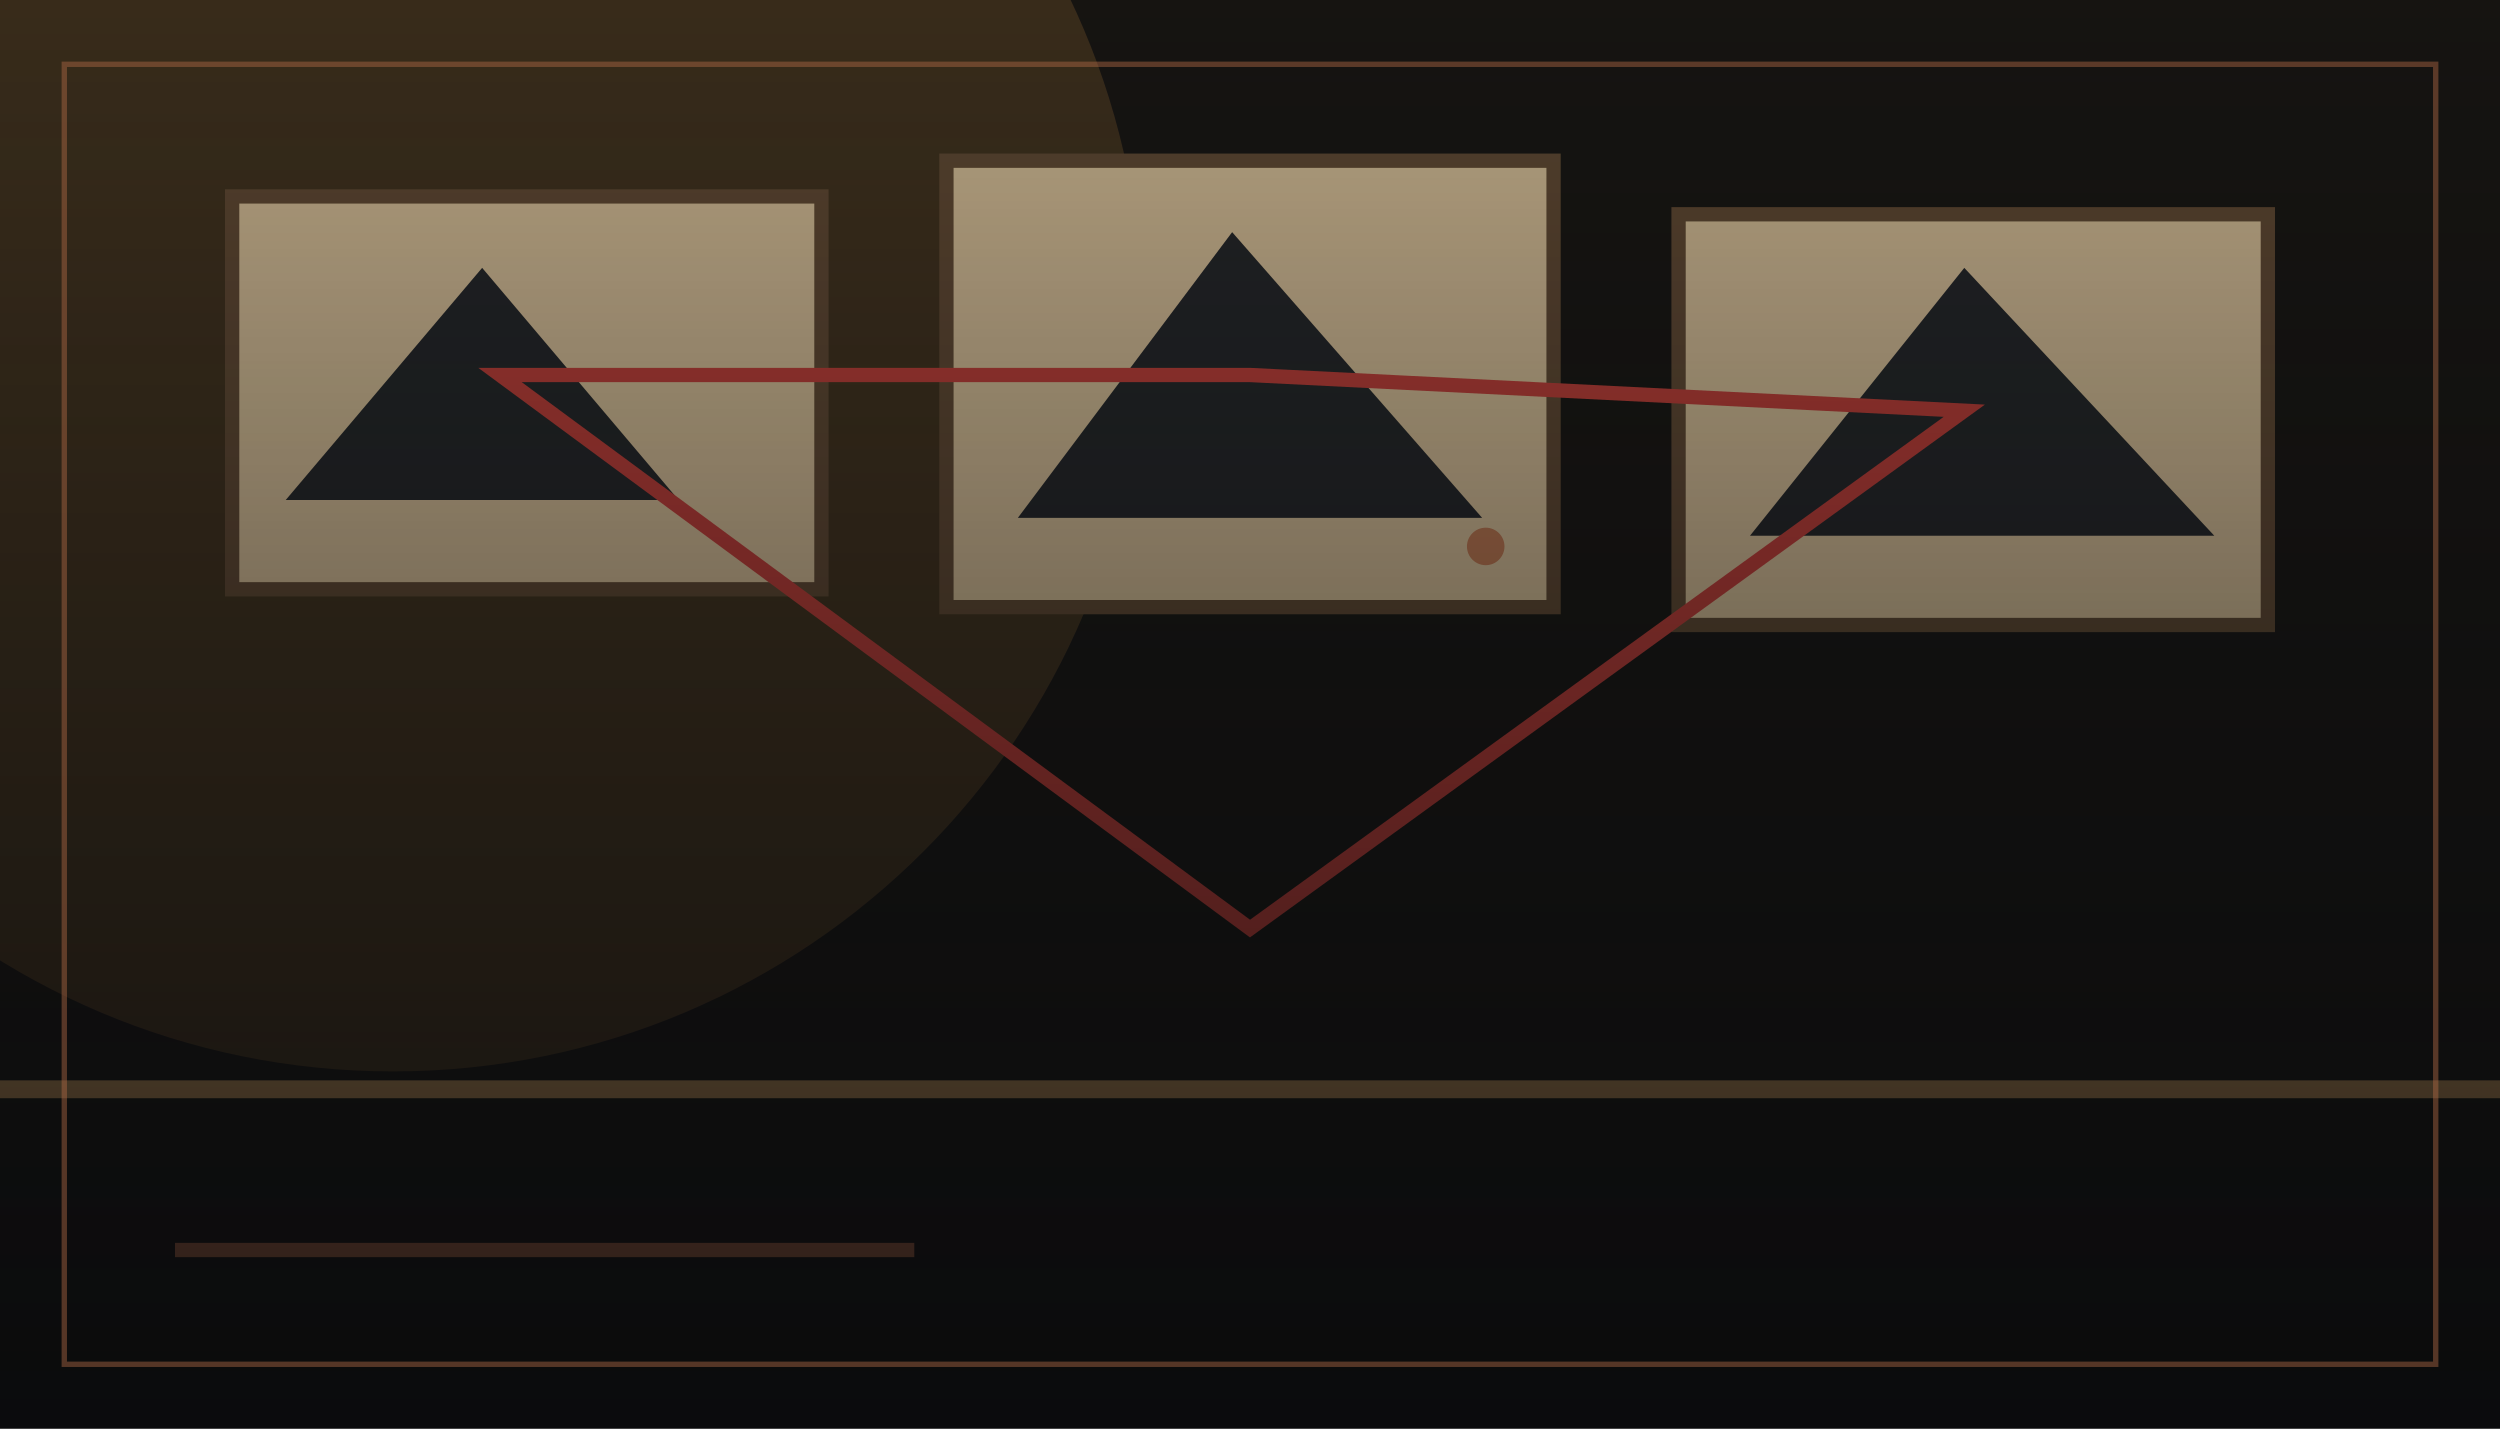
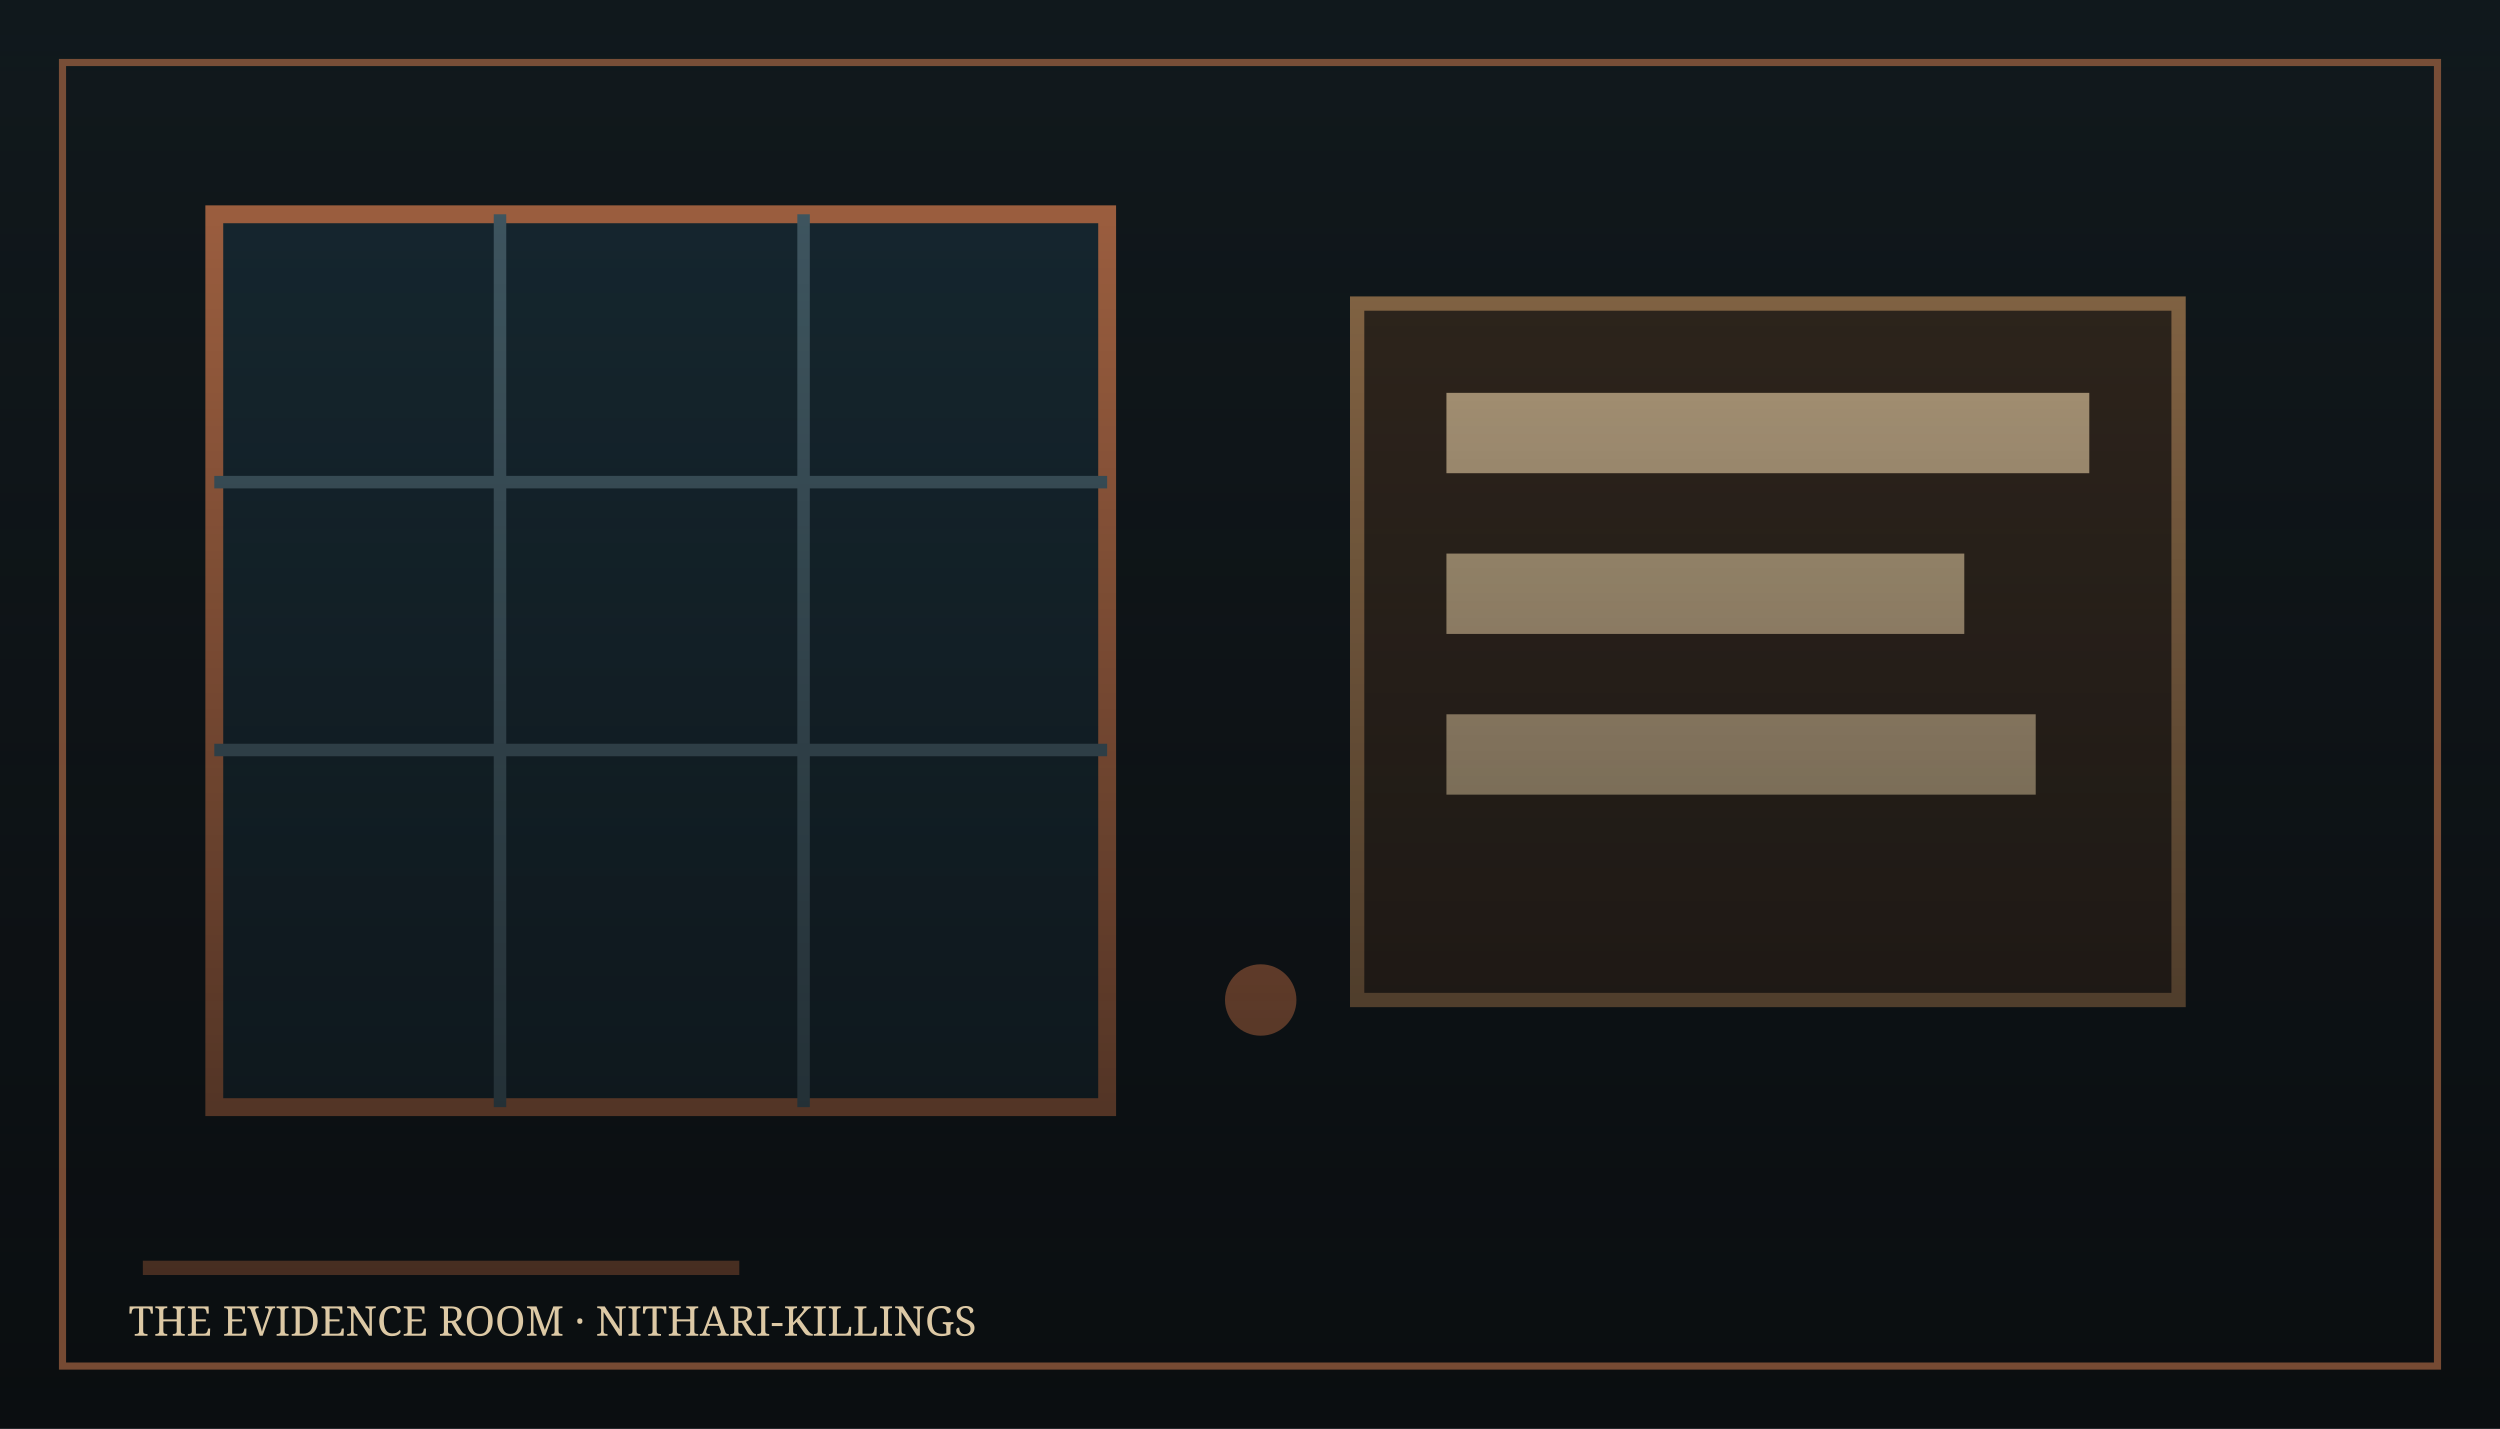
<svg xmlns="http://www.w3.org/2000/svg" viewBox="0 0 1400 800">
  <defs>
+     <linearGradient id="bg" x2="0" y2="1">
+       <stop stop-color="#27231e" />
+       <stop offset="1" stop-color="#07090b" />
+     </linearGradient>
    <linearGradient id="shade" x2="0" y2="1">
-       <stop stop-color="#08090b" stop-opacity=".1" />
-       <stop offset="1" stop-color="#08090b" stop-opacity=".8" />
+       <stop stop-color="#08090b" stop-opacity=".03" />
+       <stop offset="1" stop-color="#08090b" stop-opacity=".7" />
    </linearGradient>
  </defs>
-   <rect width="1400" height="800" fill="#171512" />
-   <circle cx="220" cy="180" r="420" fill="#b17a3c" opacity=".25" />
-   <g fill="#c9b38e" stroke="#5b4530" stroke-width="8">
-     <rect x="130" y="110" width="330" height="220" />
-     <rect x="530" y="90" width="340" height="250" />
-     <rect x="940" y="120" width="330" height="230" />
+   <rect width="1400" height="800" fill="url(#bg)" />
+   <path d="M0 0H1400V800H0z" fill="#11191d" />
+   <path d="M120 120H620V620H120z" fill="#172a33" stroke="#b06a46" stroke-width="10" />
+   <g stroke="#46606b" stroke-width="7">
+     <path d="M120 270H620M120 420H620M280 120V620M450 120V620" />
  </g>
-   <g fill="#222426">
-     <path d="M160 280l110-130 110 130z" />
-     <path d="M570 290l120-160 140 160z" />
-     <path d="M980 300l120-150 140 150z" />
+   <path d="M760 170l460 0v390H760z" fill="#34291f" stroke="#98734d" stroke-width="8" />
+   <g fill="#c9b18c">
+     <rect x="810" y="220" width="360" height="45" />
+     <rect x="810" y="310" width="290" height="45" />
+     <rect x="810" y="400" width="330" height="45" />
  </g>
-   <path d="M0 610H1400" stroke="#a47c4d" stroke-width="10" />
-   <g stroke="#b53b35" stroke-width="8" fill="none">
-     <path d="M280 210L700 210L1100 230L700 520Z" />
-   </g>
-   <g opacity=".9" stroke="#b06a46" fill="#b06a46">
-     <path d="M98 700h414" stroke-width="8" />
-     <circle cx="832" cy="306" r="10" />
-   </g>
+   <circle cx="706" cy="560" r="20" fill="#b06a46" />
+   <path d="M80 710h334" stroke="#b06a46" stroke-width="8" />
  <rect width="1400" height="800" fill="url(#shade)" />
-   <rect x="36" y="36" width="1328" height="728" fill="none" stroke="#b06a46" stroke-opacity=".45" stroke-width="3" />
+   <rect x="35" y="35" width="1330" height="730" fill="none" stroke="#b06a46" stroke-opacity=".65" stroke-width="4" />
+   <text x="72" y="748" fill="#ddc9a5" font-family="Georgia,serif" font-size="23">THE EVIDENCE ROOM · NITHARI-KILLINGS</text>
</svg>
